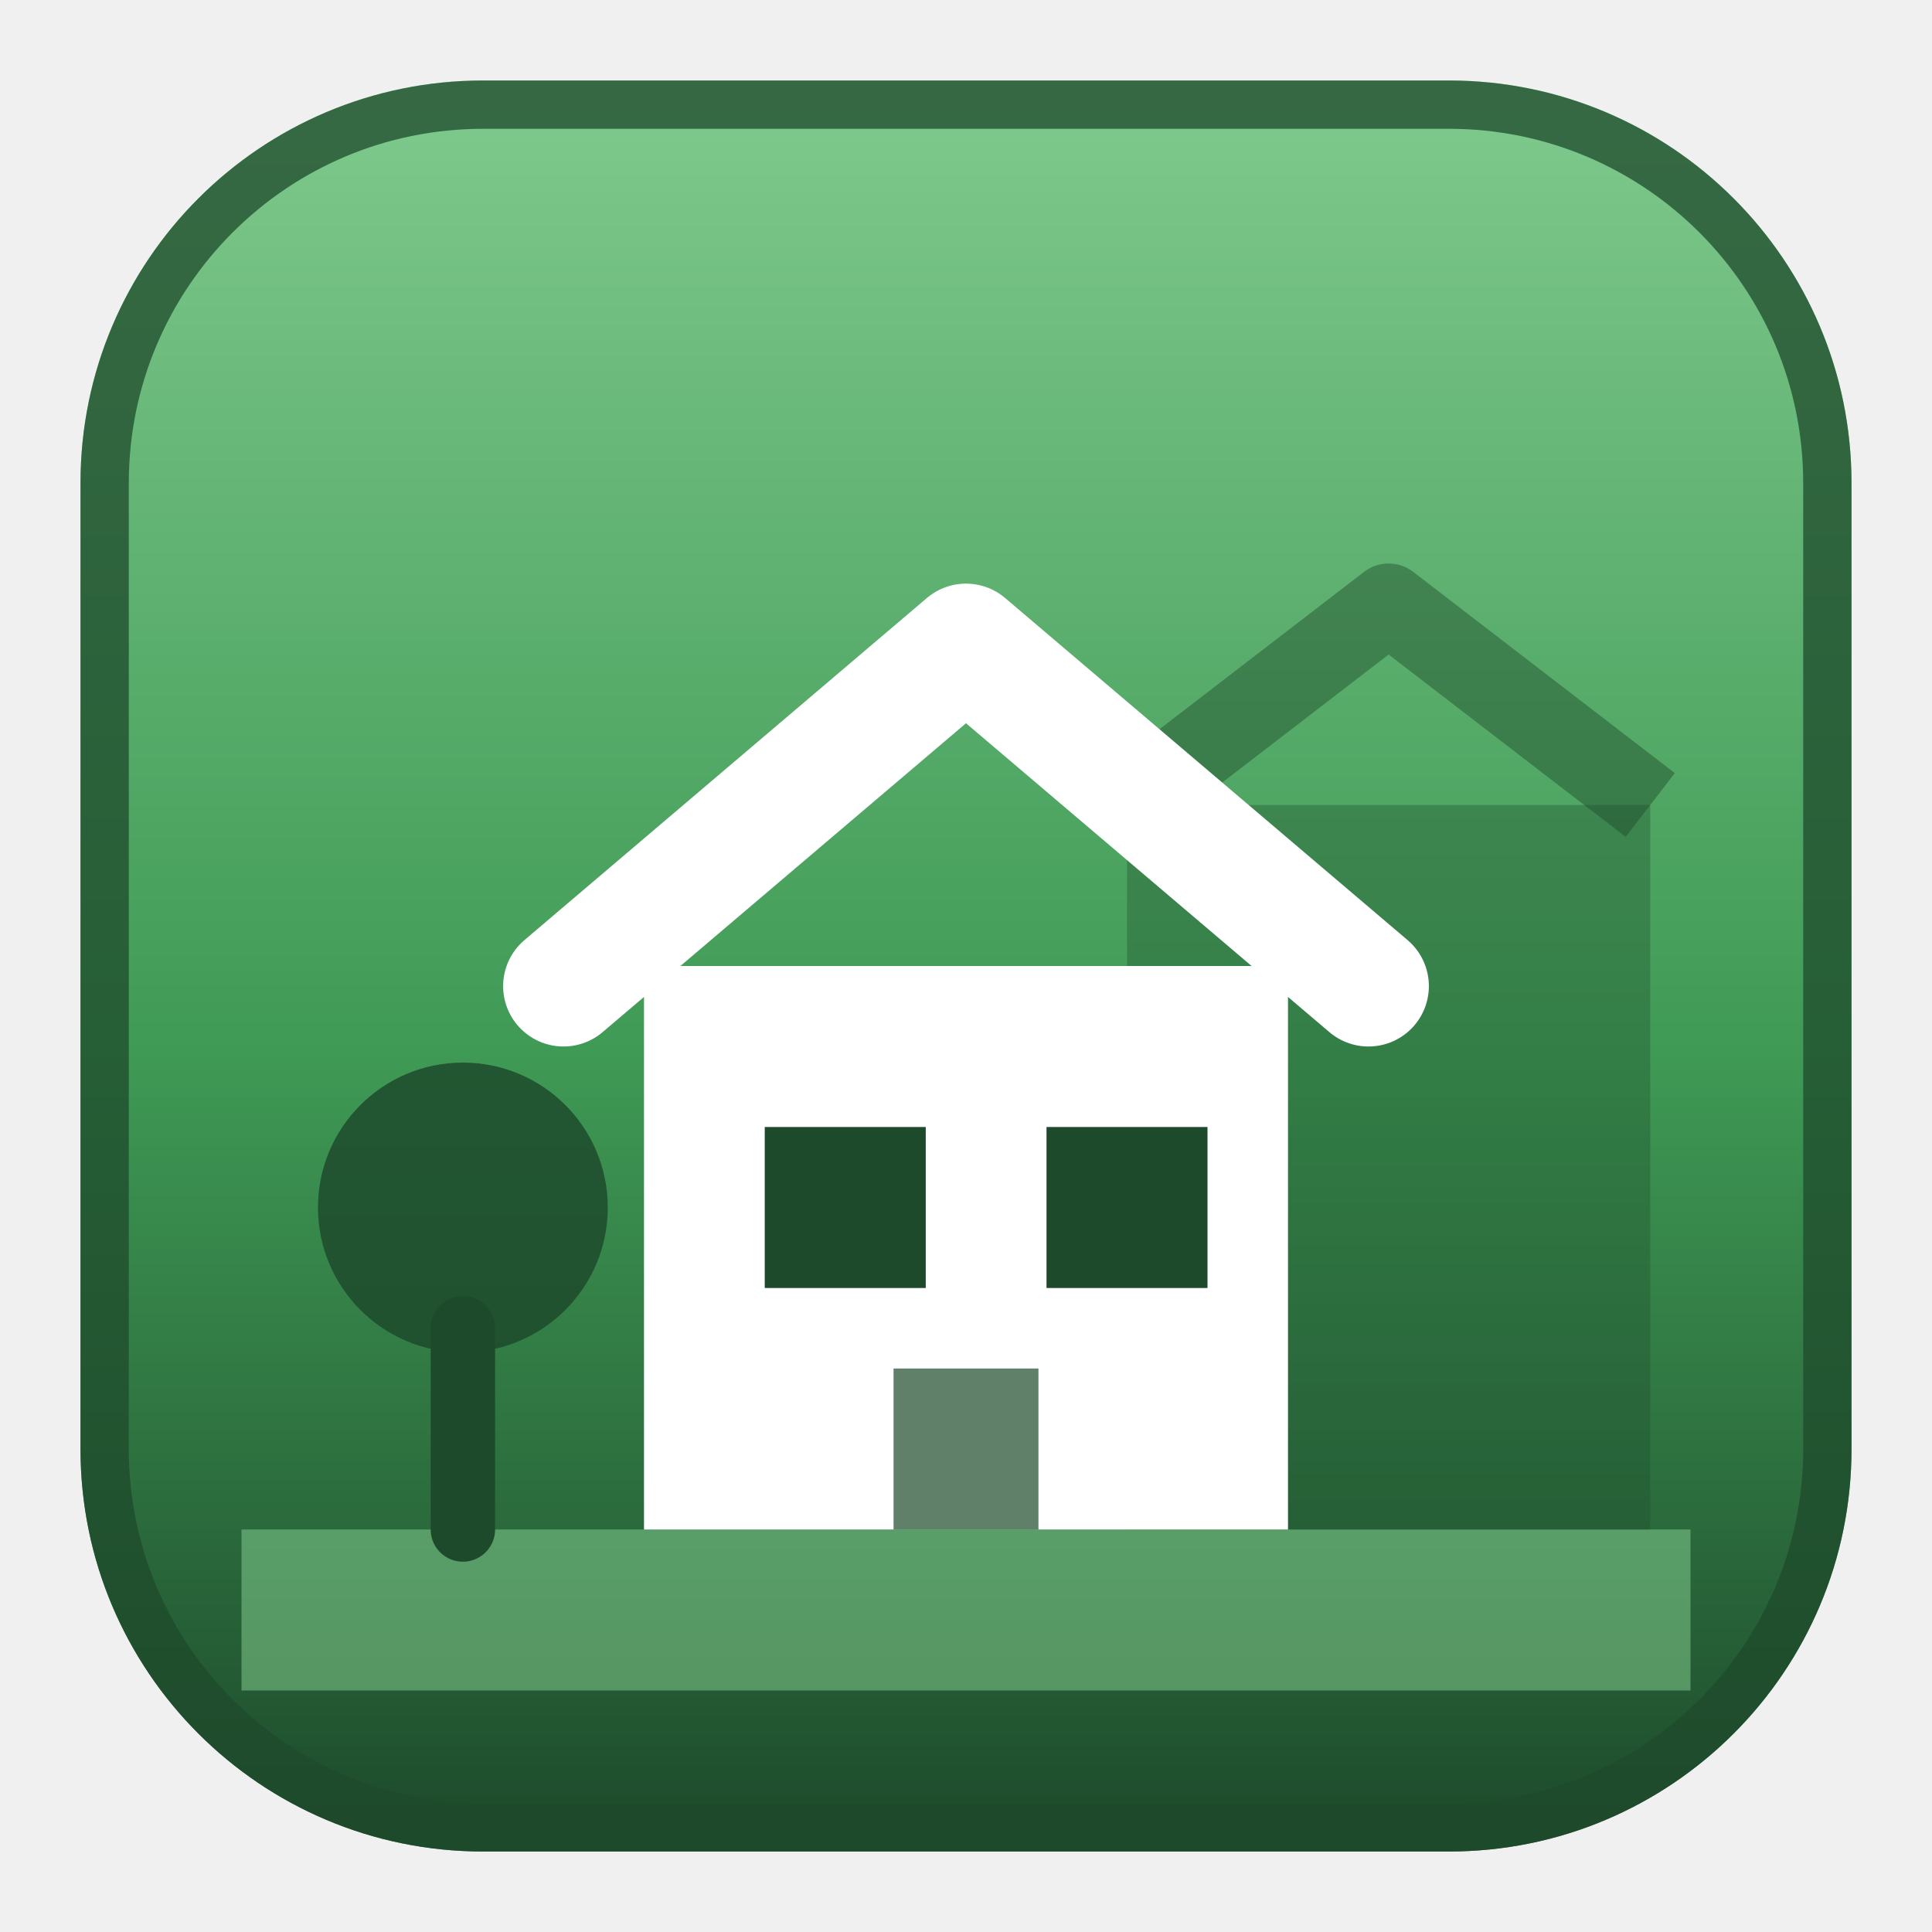
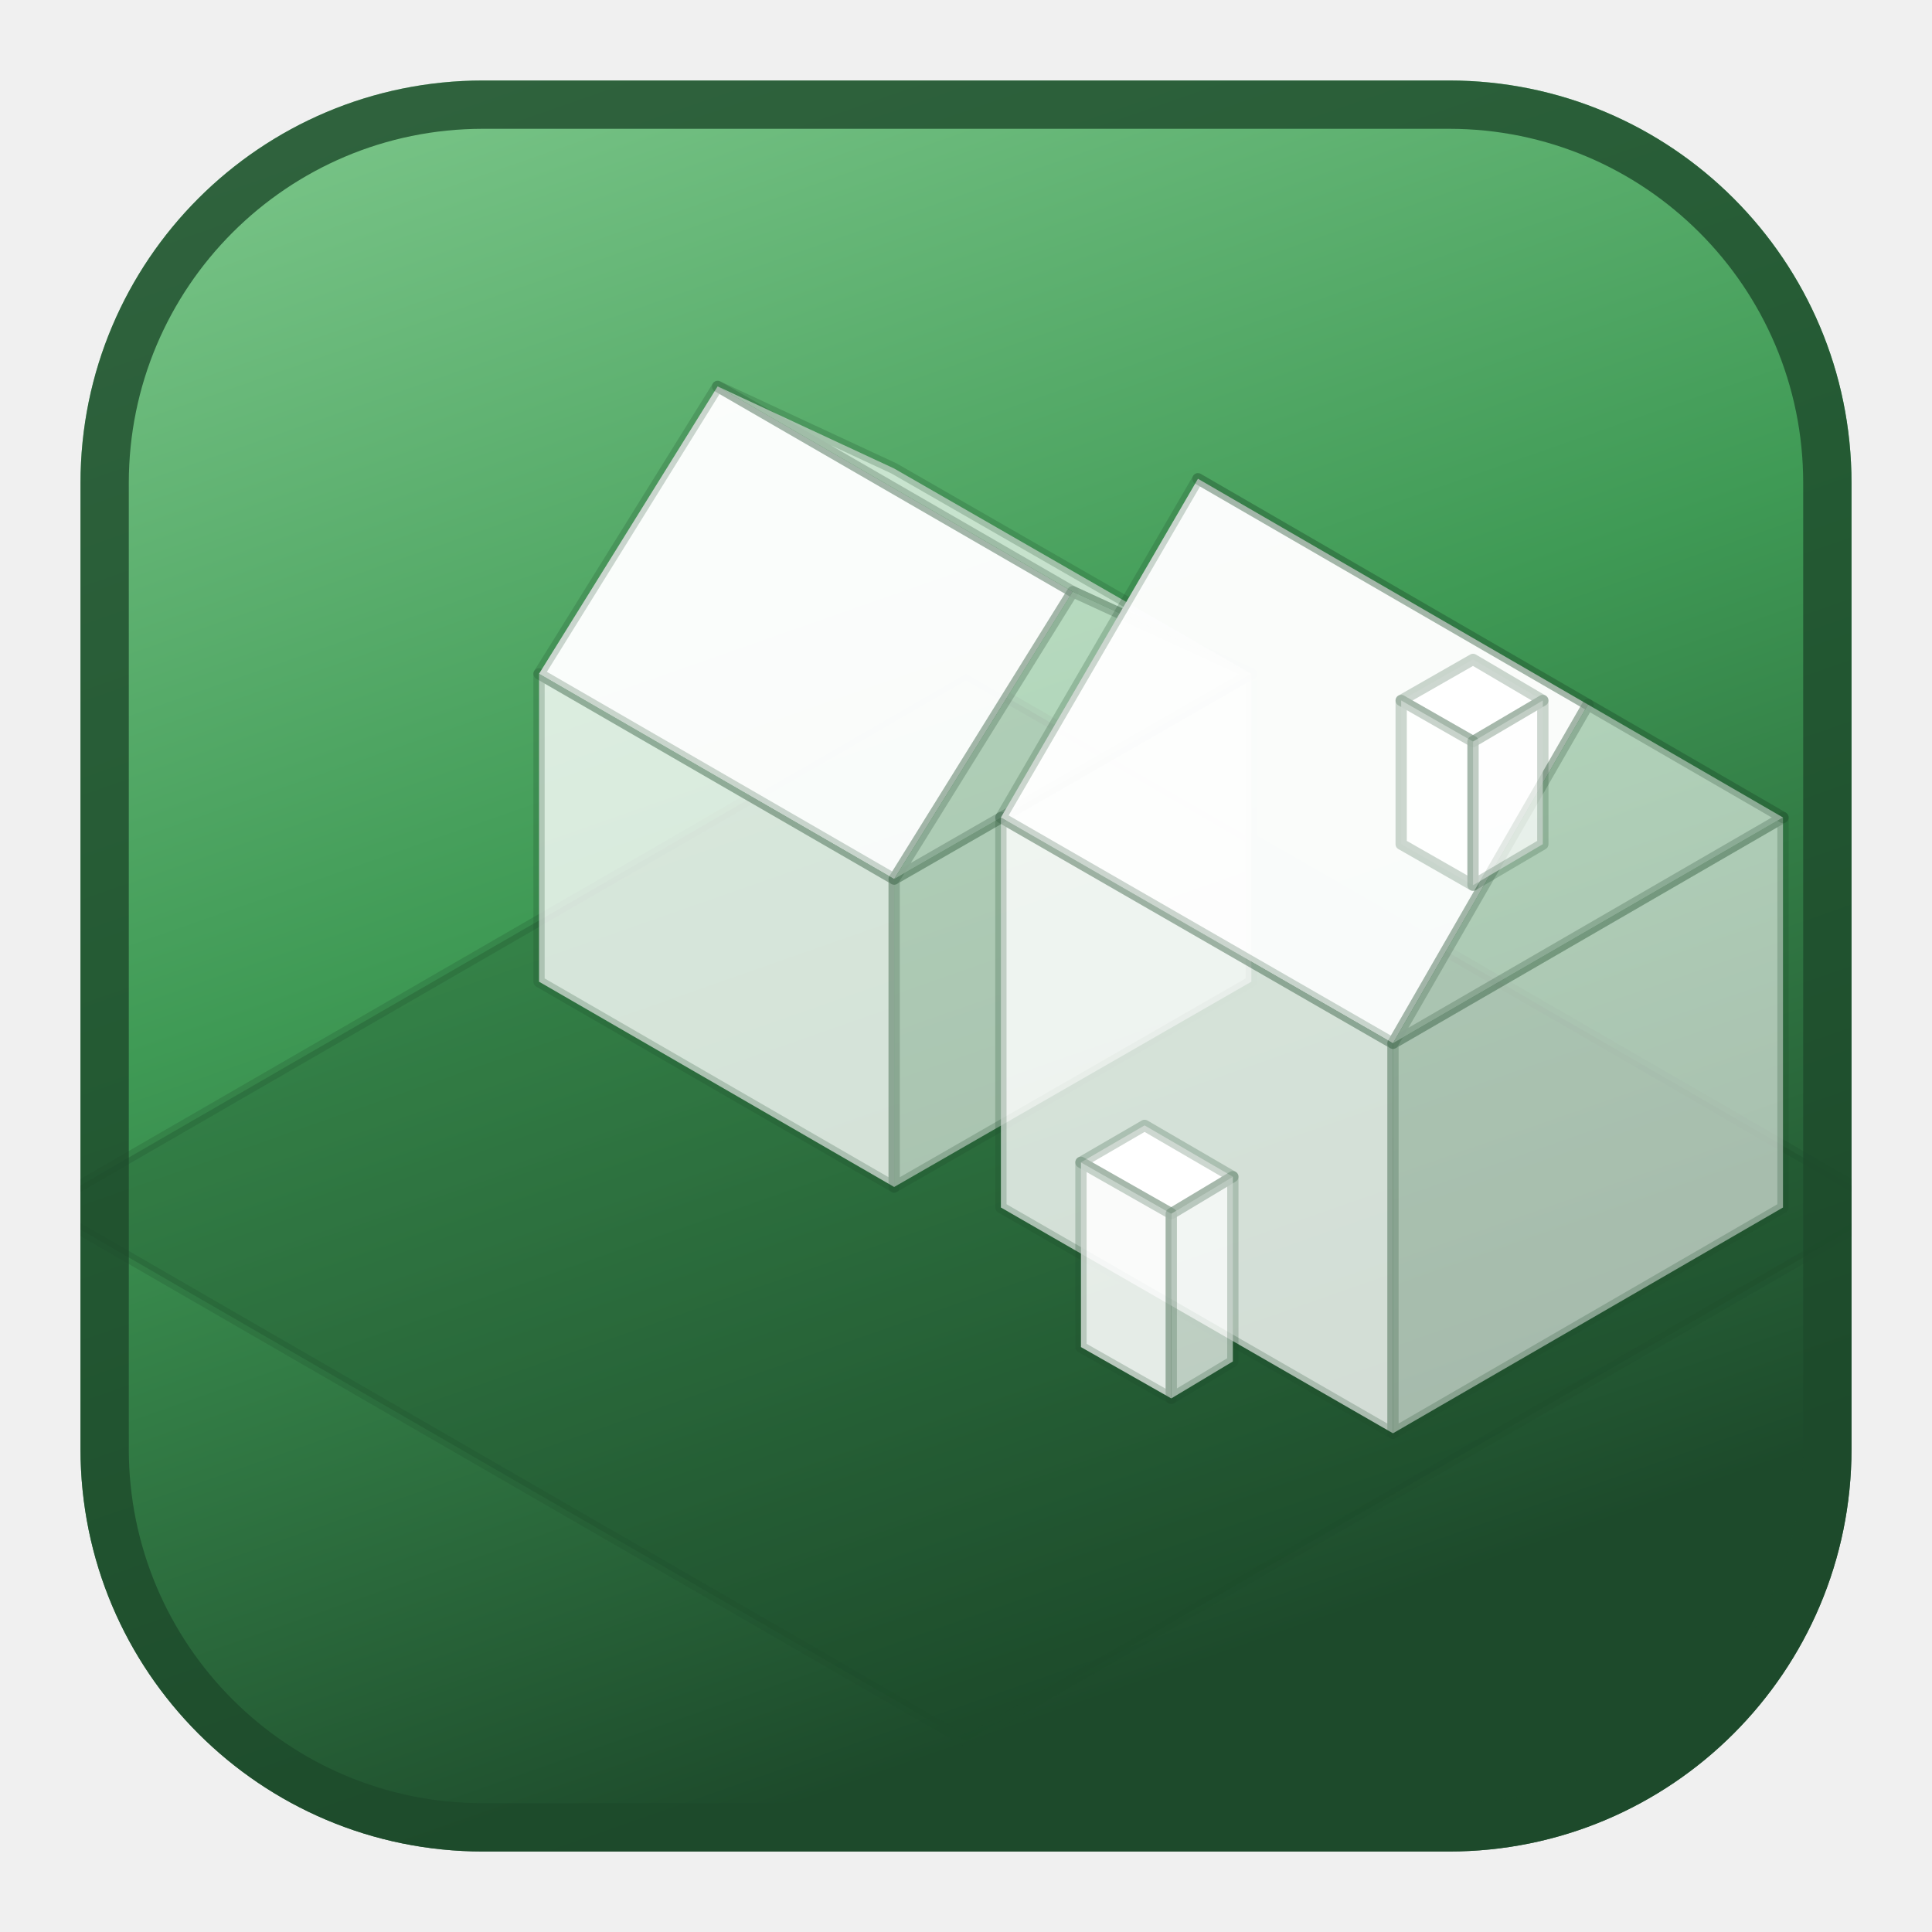
<svg xmlns="http://www.w3.org/2000/svg" viewBox="0 0 48 48" width="48" height="48" role="img" aria-label="Residential zone">
  <defs>
-     <linearGradient id="g-residential" x1="0" y1="0" x2="0" y2="1">
+     <linearGradient id="g-residential" x1="0" y1="0" x2="0.35" y2="1">
      <stop offset="0" stop-color="#7fc98d" />
-       <stop offset="0.55" stop-color="#3f9a55" />
+       <stop offset="0.5" stop-color="#3f9a55" />
      <stop offset="1" stop-color="#1d4a2b" />
    </linearGradient>
    <clipPath id="c-residential">
      <rect x="2" y="2" width="44" height="44" rx="10" />
    </clipPath>
  </defs>
  <rect x="2" y="2" width="44" height="44" rx="10" fill="url(#g-residential)" />
  <g clip-path="url(#c-residential)">
-     <path d="M6 38h36v4H6z" fill="#7fc98d" opacity=".55" />
-     <path d="M11.5 38v-5" stroke="#1d4a2b" stroke-width="1.6" stroke-linecap="round" />
-     <circle cx="11.5" cy="30" r="3.6" fill="#1d4a2b" opacity=".85" />
-     <path d="M28 20h13v18H28z" fill="#1d4a2b" opacity=".35" />
-     <path d="M28 20l6.5-5 6.5 5" fill="none" stroke="#1d4a2b" stroke-width="2" stroke-linejoin="round" opacity=".45" />
-     <path d="M16 24h16v14H16z" fill="#fff" />
-     <path d="M14 24.5L24 16l10 8.5" fill="none" stroke="#fff" stroke-width="3" stroke-linejoin="round" stroke-linecap="round" />
-     <path d="M19 28h4v4h-4zM26 28h4v4h-4z" fill="#1d4a2b" />
-     <path d="M22.2 34h3.6v4h-3.6z" fill="#1d4a2b" opacity=".7" />
+     <g transform="translate(24 30) scale(5.1)" stroke="#1d4a2b" stroke-opacity="0.22" stroke-width="0.055" stroke-linejoin="round">
+       <path d="M0.00 -2.60L4.50 0.00L0.00 2.60L-4.50 0.00Z" fill="#1d4a2b" fill-opacity="0.30" />
+       <path d="M-2.08 -1.10L-0.35 -0.10L-0.35 -1.60L-2.08 -2.60Z" fill="#ffffff" fill-opacity="0.80" />
+       <path d="M-0.35 -0.10L1.39 -1.10L1.39 -2.60L-0.35 -1.60Z" fill="#ffffff" fill-opacity="0.60" />
+       <path d="M-2.08 -2.60L-0.35 -1.60L0.52 -3.00L-1.21 -4.00Z" fill="#ffffff" fill-opacity="0.97" />
+       <path d="M-0.35 -3.60L1.39 -2.60L0.52 -3.00L-1.21 -4.00Z" fill="#ffffff" fill-opacity="0.68" />
+       <path d="M-0.35 -1.60L1.39 -2.60L0.52 -3.00Z" fill="#ffffff" fill-opacity="0.60" />
+       <path d="M0.17 0.00L2.08 1.10L2.08 -0.80L0.17 -1.90Z" fill="#ffffff" fill-opacity="0.80" />
+       <path d="M2.08 1.10L3.98 0.00L3.98 -1.90L2.08 -0.80Z" fill="#ffffff" fill-opacity="0.60" />
+       <path d="M0.17 -1.90L2.08 -0.80L3.03 -2.45L1.13 -3.55Z" fill="#ffffff" fill-opacity="0.97" />
+       <path d="M2.08 -3.00L3.98 -1.90L3.03 -2.45L1.13 -3.55Z" fill="#ffffff" fill-opacity="0.68" />
+       <path d="M2.08 -0.80L3.98 -1.90L3.03 -2.45Z" fill="#ffffff" fill-opacity="0.60" />
+       <path d="M0.87 -0.40L1.30 -0.15L1.00 0.03L0.56 -0.22Z" fill="#ffffff" fill-opacity="1.00" />
+       <path d="M0.56 0.68L1.00 0.93L1.00 0.03L0.56 -0.22Z" fill="#ffffff" fill-opacity="0.88" />
+       <path d="M1.00 0.93L1.30 0.75L1.30 -0.15L1.00 0.03Z" fill="#ffffff" fill-opacity="0.70" />
+       <path d="M2.47 -2.67L2.81 -2.47L2.47 -2.27L2.12 -2.47Z" fill="#ffffff" fill-opacity="1.00" />
+       <path d="M2.12 -1.77L2.47 -1.57L2.47 -2.27L2.12 -2.47Z" fill="#ffffff" fill-opacity="0.88" />
+       <path d="M2.47 -1.57L2.81 -1.77L2.81 -2.47L2.47 -2.27Z" fill="#ffffff" fill-opacity="0.70" />
+     </g>
  </g>
-   <rect x="2.6" y="2.6" width="42.8" height="42.8" rx="9.4" fill="none" stroke="#1d4a2b" stroke-width="1.2" opacity=".75" />
+   <rect x="2.6" y="2.6" width="42.8" height="42.8" rx="9.4" fill="none" stroke="#1d4a2b" stroke-width="1.2" opacity=".8" />
</svg>
